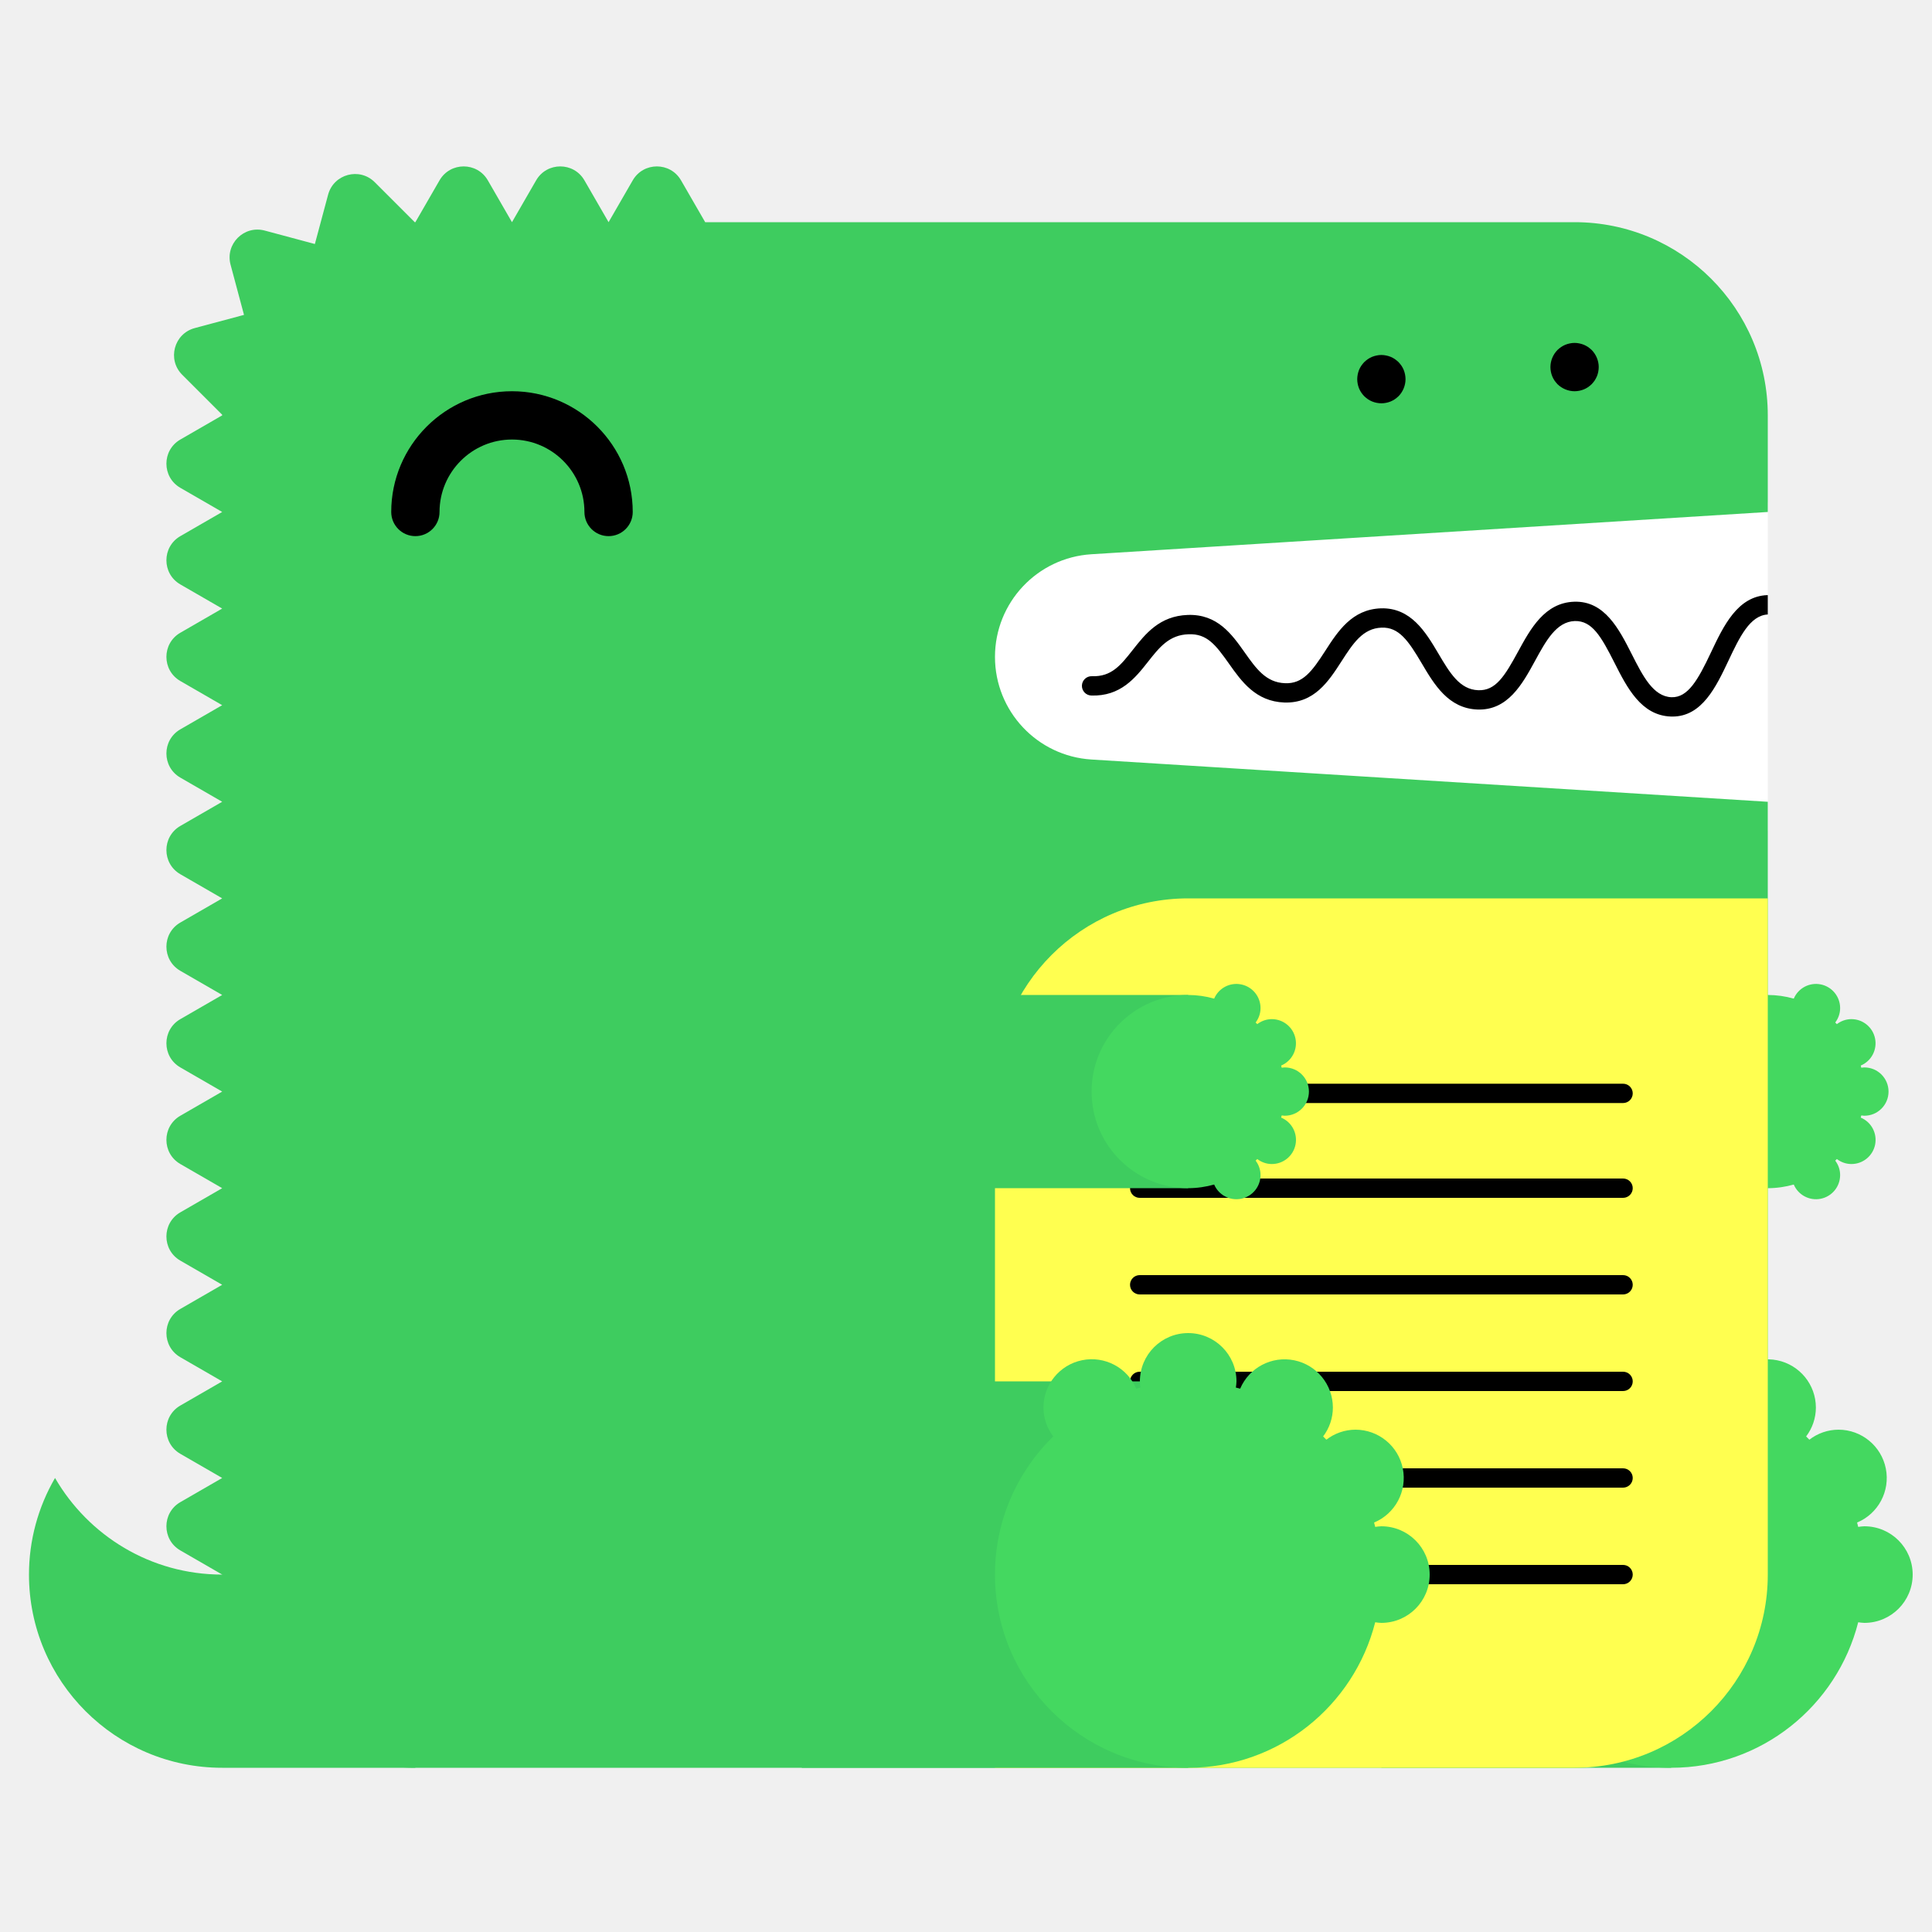
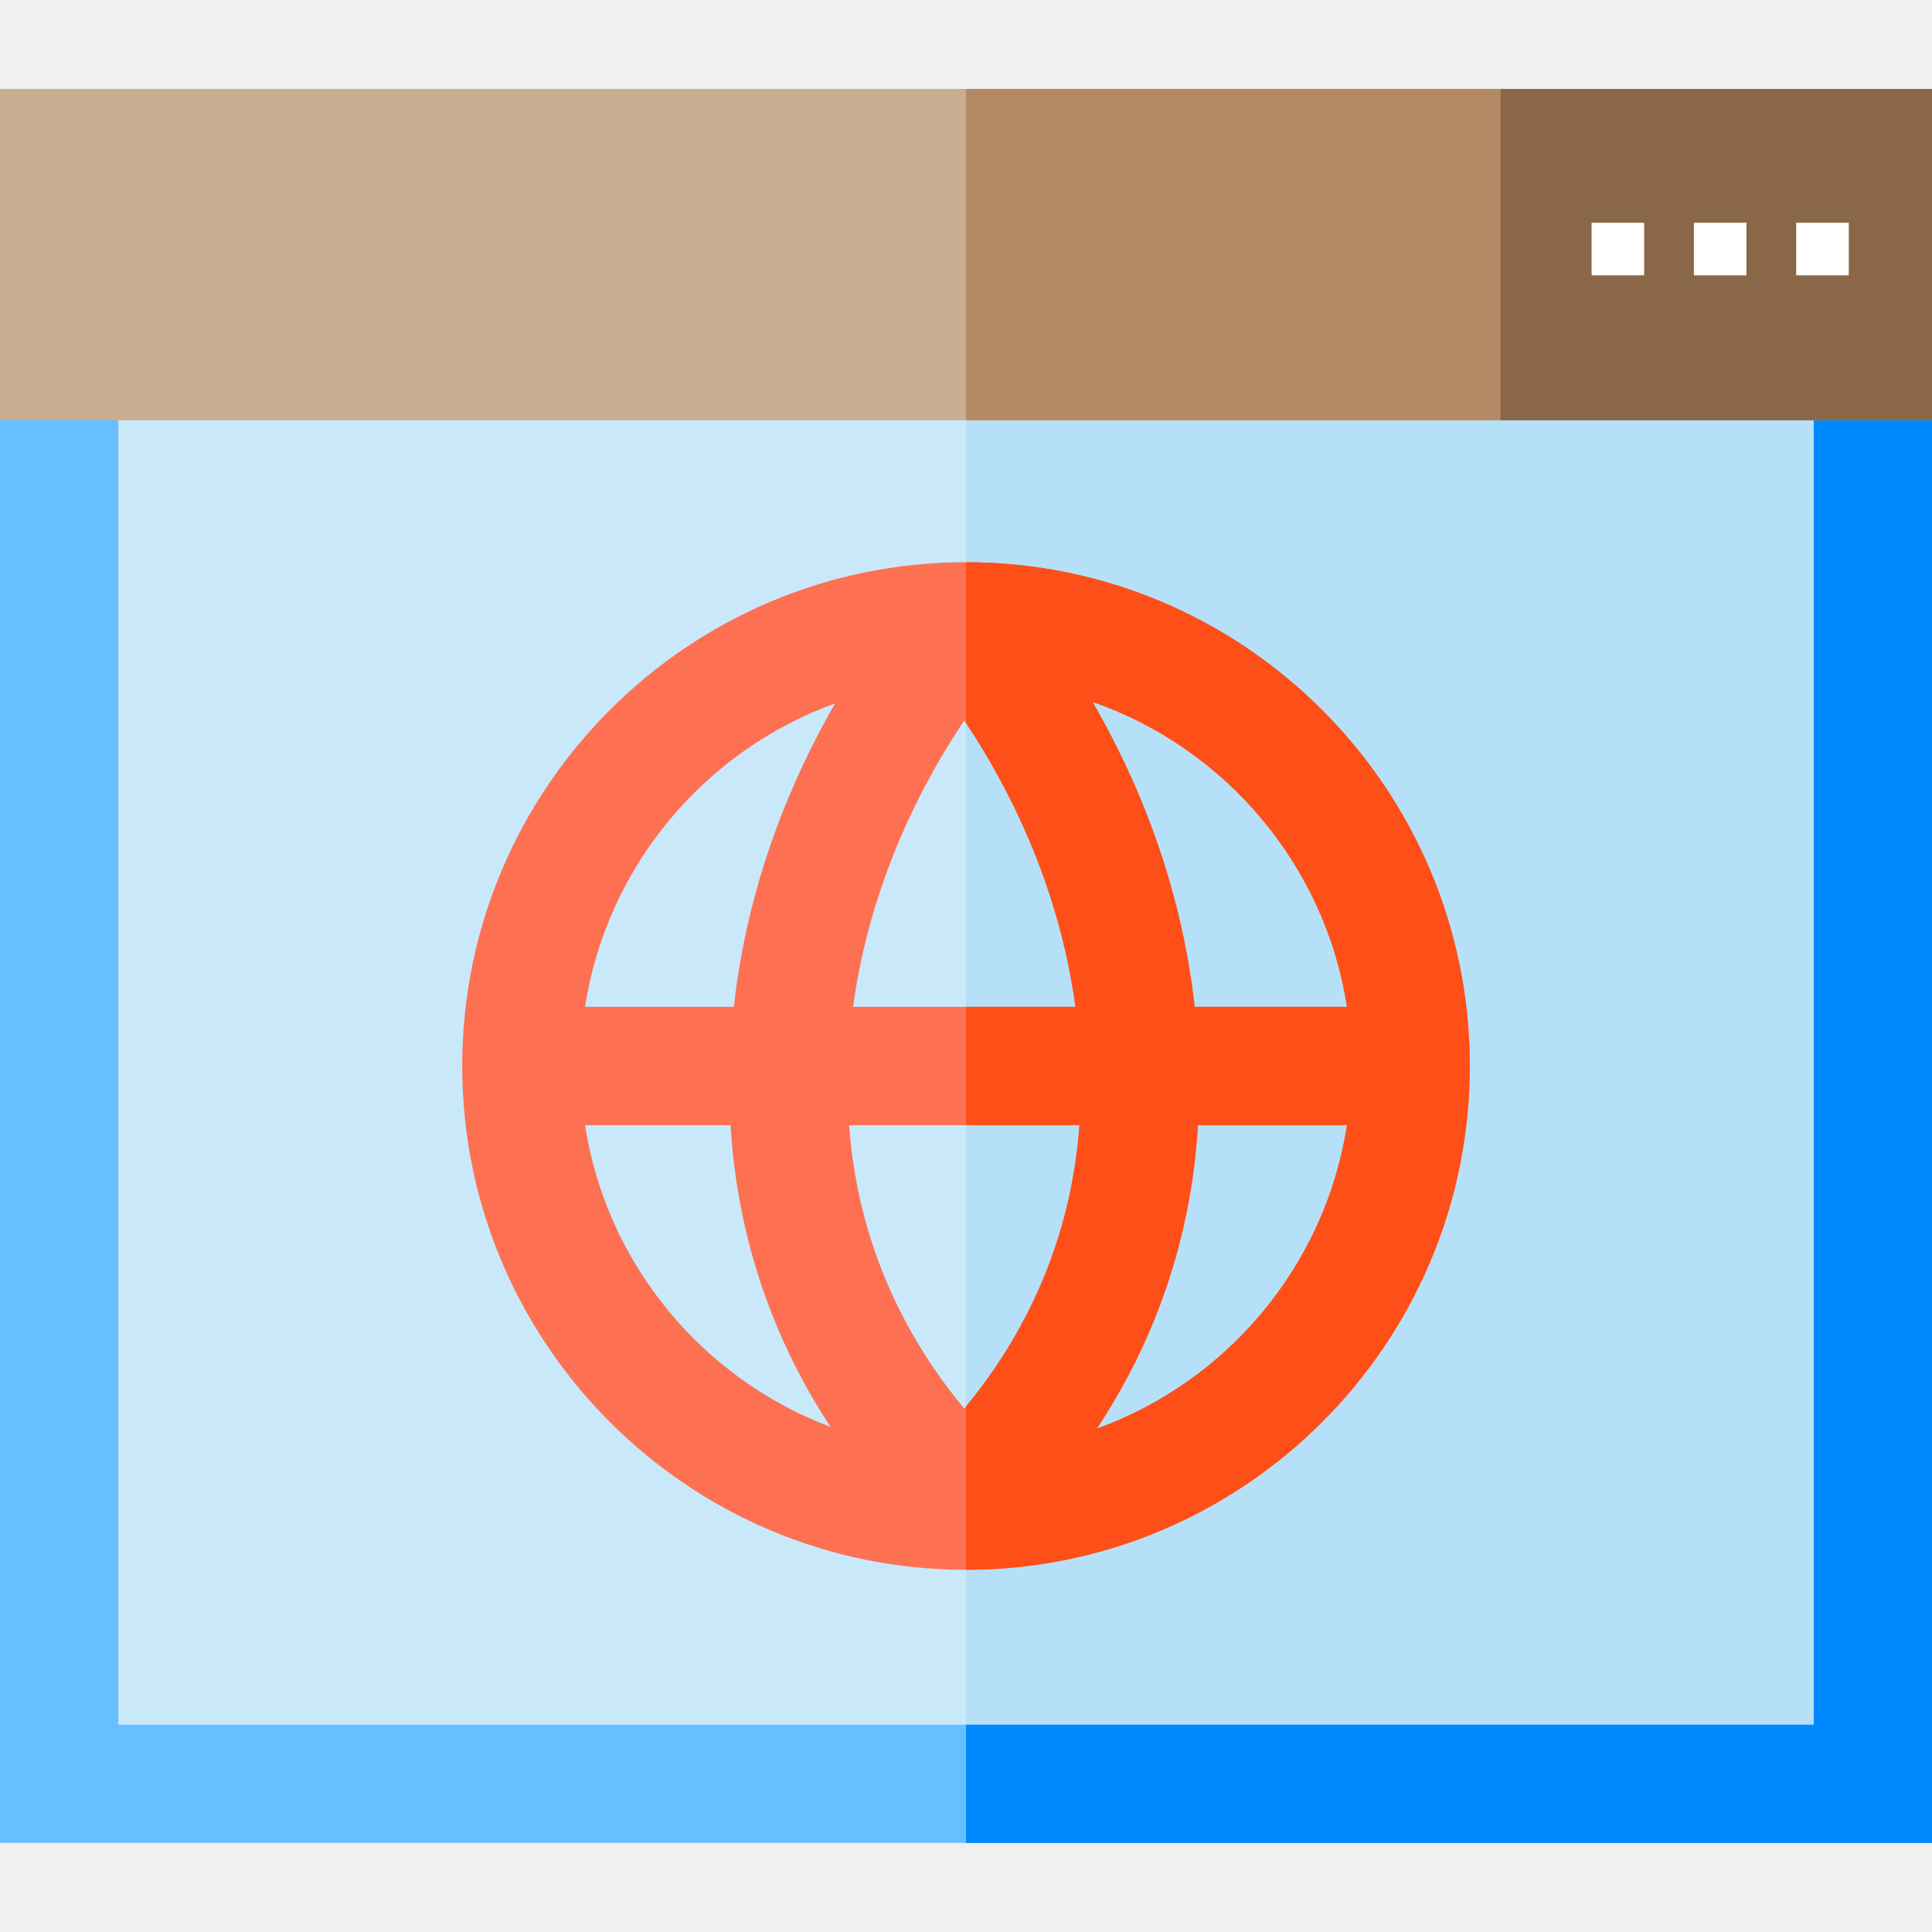
- <svg xmlns="http://www.w3.org/2000/svg" width="200" height="200" viewBox="0 0 200 200">
-   <g fill="none" fill-rule="evenodd">
-     <path fill="#FFF" d="M99 52h84v34H99z" />
-     <path d="M23 163c-7.398 0-13.843-4.027-17.303-10A19.886 19.886 0 0 0 3 163c0 11.046 8.954 20 20 20h20v-20H23z" fill="#3ECC5F" />
-     <path d="M112.98 57.376L183 53V43c0-11.046-8.954-20-20-20H73l-2.5-4.33c-1.112-1.925-3.889-1.925-5 0L63 23l-2.5-4.33c-1.111-1.925-3.889-1.925-5 0L53 23l-2.5-4.33c-1.111-1.925-3.889-1.925-5 0L43 23c-.022 0-.042.003-.065.003l-4.142-4.141c-1.57-1.571-4.252-.853-4.828 1.294l-1.369 5.104-5.192-1.392c-2.148-.575-4.111 1.389-3.535 3.536l1.39 5.193-5.102 1.367c-2.148.576-2.867 3.259-1.296 4.83l4.142 4.142c0 .021-.003.042-.003.064l-4.33 2.5c-1.925 1.111-1.925 3.889 0 5L23 53l-4.33 2.5c-1.925 1.111-1.925 3.889 0 5L23 63l-4.33 2.5c-1.925 1.111-1.925 3.889 0 5L23 73l-4.33 2.5c-1.925 1.111-1.925 3.889 0 5L23 83l-4.33 2.5c-1.925 1.111-1.925 3.889 0 5L23 93l-4.33 2.5c-1.925 1.111-1.925 3.889 0 5L23 103l-4.33 2.5c-1.925 1.111-1.925 3.889 0 5L23 113l-4.33 2.5c-1.925 1.111-1.925 3.889 0 5L23 123l-4.33 2.5c-1.925 1.111-1.925 3.889 0 5L23 133l-4.33 2.5c-1.925 1.111-1.925 3.889 0 5L23 143l-4.33 2.5c-1.925 1.111-1.925 3.889 0 5L23 153l-4.33 2.5c-1.925 1.111-1.925 3.889 0 5L23 163c0 11.046 8.954 20 20 20h120c11.046 0 20-8.954 20-20V83l-70.02-4.376A10.645 10.645 0 0 1 103 68c0-5.621 4.37-10.273 9.98-10.624" fill="#3ECC5F" />
-     <path fill="#3ECC5F" d="M143 183h30v-40h-30z" />
-     <path d="M193 158c-.219 0-.428.037-.639.064-.038-.15-.074-.301-.116-.451A5 5 0 0 0 190.32 148a4.96 4.96 0 0 0-3.016 1.036 26.531 26.531 0 0 0-.335-.336 4.955 4.955 0 0 0 1.011-2.987 5 5 0 0 0-9.599-1.959c-.148-.042-.297-.077-.445-.115.027-.211.064-.42.064-.639a5 5 0 0 0-5-5 5 5 0 0 0-5 5c0 .219.037.428.064.639-.148.038-.297.073-.445.115a4.998 4.998 0 0 0-9.599 1.959c0 1.125.384 2.151 1.011 2.987-3.717 3.632-6.031 8.693-6.031 14.3 0 11.046 8.954 20 20 20 9.339 0 17.16-6.41 19.361-15.064.211.027.42.064.639.064a5 5 0 0 0 5-5 5 5 0 0 0-5-5" fill="#44D860" />
-     <path fill="#3ECC5F" d="M153 123h30v-20h-30z" />
-     <path d="M193 115.5a2.5 2.5 0 1 0 0-5c-.109 0-.214.019-.319.032-.02-.075-.037-.15-.058-.225a2.501 2.501 0 0 0-.963-4.807c-.569 0-1.088.197-1.508.518a6.653 6.653 0 0 0-.168-.168c.314-.417.506-.931.506-1.494a2.5 2.5 0 0 0-4.8-.979A9.987 9.987 0 0 0 183 103c-5.522 0-10 4.478-10 10s4.478 10 10 10c.934 0 1.833-.138 2.69-.377a2.5 2.5 0 0 0 4.8-.979c0-.563-.192-1.077-.506-1.494.057-.055.113-.111.168-.168.42.321.939.518 1.508.518a2.5 2.5 0 0 0 .963-4.807c.021-.074.038-.15.058-.225.105.013.21.032.319.032" fill="#44D860" />
-     <path d="M63 55.5a2.5 2.5 0 0 1-2.5-2.5c0-4.136-3.364-7.5-7.5-7.5s-7.5 3.364-7.5 7.5a2.5 2.5 0 1 1-5 0c0-6.893 5.607-12.5 12.5-12.5S65.5 46.107 65.5 53a2.5 2.5 0 0 1-2.5 2.5" fill="#000" />
-     <path d="M103 183h60c11.046 0 20-8.954 20-20V93h-60c-11.046 0-20 8.954-20 20v70z" fill="#FFFF50" />
-     <path d="M168.02 124h-50.04a1 1 0 1 1 0-2h50.04a1 1 0 1 1 0 2m0 20h-50.04a1 1 0 1 1 0-2h50.04a1 1 0 1 1 0 2m0 20h-50.04a1 1 0 1 1 0-2h50.04a1 1 0 1 1 0 2m0-49.814h-50.04a1 1 0 1 1 0-2h50.04a1 1 0 1 1 0 2m0 19.814h-50.04a1 1 0 1 1 0-2h50.04a1 1 0 1 1 0 2m0 20h-50.04a1 1 0 1 1 0-2h50.04a1 1 0 1 1 0 2M183 61.611c-.012 0-.022-.006-.034-.005-3.09.105-4.552 3.196-5.842 5.923-1.346 2.85-2.387 4.703-4.093 4.647-1.889-.068-2.969-2.202-4.113-4.46-1.314-2.594-2.814-5.536-5.963-5.426-3.046.104-4.513 2.794-5.807 5.167-1.377 2.528-2.314 4.065-4.121 3.994-1.927-.07-2.951-1.805-4.136-3.813-1.321-2.236-2.848-4.75-5.936-4.664-2.994.103-4.465 2.385-5.763 4.4-1.373 2.13-2.335 3.428-4.165 3.351-1.973-.07-2.992-1.51-4.171-3.177-1.324-1.873-2.816-3.993-5.895-3.89-2.928.1-4.399 1.97-5.696 3.618-1.232 1.564-2.194 2.802-4.229 2.724a1 1 0 0 0-.072 2c3.017.101 4.545-1.8 5.872-3.487 1.177-1.496 2.193-2.787 4.193-2.855 1.926-.082 2.829 1.115 4.195 3.045 1.297 1.834 2.769 3.914 5.731 4.021 3.103.104 4.596-2.215 5.918-4.267 1.182-1.834 2.202-3.417 4.15-3.484 1.793-.067 2.769 1.35 4.145 3.681 1.297 2.197 2.766 4.686 5.787 4.796 3.125.108 4.634-2.62 5.949-5.035 1.139-2.088 2.214-4.06 4.119-4.126 1.793-.042 2.728 1.595 4.111 4.33 1.292 2.553 2.757 5.445 5.825 5.556l.169.003c3.064 0 4.518-3.075 5.805-5.794 1.139-2.41 2.217-4.68 4.067-4.773v-2z" fill="#000" />
-     <path fill="#3ECC5F" d="M83 183h40v-40H83z" />
-     <path d="M143 158c-.219 0-.428.037-.639.064-.038-.15-.074-.301-.116-.451A5 5 0 0 0 140.32 148a4.96 4.96 0 0 0-3.016 1.036 26.531 26.531 0 0 0-.335-.336 4.955 4.955 0 0 0 1.011-2.987 5 5 0 0 0-9.599-1.959c-.148-.042-.297-.077-.445-.115.027-.211.064-.42.064-.639a5 5 0 0 0-5-5 5 5 0 0 0-5 5c0 .219.037.428.064.639-.148.038-.297.073-.445.115a4.998 4.998 0 0 0-9.599 1.959c0 1.125.384 2.151 1.011 2.987-3.717 3.632-6.031 8.693-6.031 14.3 0 11.046 8.954 20 20 20 9.339 0 17.16-6.41 19.361-15.064.211.027.42.064.639.064a5 5 0 0 0 5-5 5 5 0 0 0-5-5" fill="#44D860" />
-     <path fill="#3ECC5F" d="M83 123h40v-20H83z" />
-     <path d="M133 115.5a2.5 2.5 0 1 0 0-5c-.109 0-.214.019-.319.032-.02-.075-.037-.15-.058-.225a2.501 2.501 0 0 0-.963-4.807c-.569 0-1.088.197-1.508.518a6.653 6.653 0 0 0-.168-.168c.314-.417.506-.931.506-1.494a2.5 2.5 0 0 0-4.8-.979A9.987 9.987 0 0 0 123 103c-5.522 0-10 4.478-10 10s4.478 10 10 10c.934 0 1.833-.138 2.69-.377a2.5 2.5 0 0 0 4.8-.979c0-.563-.192-1.077-.506-1.494.057-.055.113-.111.168-.168.42.321.939.518 1.508.518a2.5 2.5 0 0 0 .963-4.807c.021-.074.038-.15.058-.225.105.013.21.032.319.032" fill="#44D860" />
-     <path d="M143 41.75c-.16 0-.33-.02-.49-.05a2.52 2.52 0 0 1-.47-.14c-.15-.06-.29-.14-.431-.23-.13-.09-.259-.2-.38-.31-.109-.12-.219-.24-.309-.38s-.17-.28-.231-.43a2.619 2.619 0 0 1-.189-.96c0-.16.02-.33.05-.49.03-.16.08-.31.139-.47.061-.15.141-.29.231-.43.09-.13.2-.26.309-.38.121-.11.25-.22.38-.31.141-.09.281-.17.431-.23.149-.06.31-.11.47-.14.32-.07.65-.07.98 0 .159.03.32.08.47.14.149.06.29.14.43.23.13.09.259.2.38.31.11.12.22.25.31.38.09.14.17.28.23.43.06.16.11.31.14.47.029.16.05.33.05.49 0 .66-.271 1.31-.73 1.77-.121.11-.25.22-.38.31-.14.09-.281.17-.43.23a2.565 2.565 0 0 1-.96.19m20-1.25c-.66 0-1.3-.27-1.771-.73a3.802 3.802 0 0 1-.309-.38c-.09-.14-.17-.28-.231-.43a2.619 2.619 0 0 1-.189-.96c0-.66.27-1.3.729-1.77.121-.11.25-.22.38-.31.141-.09.281-.17.431-.23.149-.06.31-.11.47-.14.32-.07.66-.07.98 0 .159.03.32.08.47.14.149.06.29.14.43.23.13.09.259.2.38.31.459.47.73 1.11.73 1.77 0 .16-.021.33-.05.49-.03.16-.08.32-.14.47-.07.15-.14.29-.23.43-.09.13-.2.26-.31.38-.121.11-.25.22-.38.31-.14.09-.281.17-.43.23a2.565 2.565 0 0 1-.96.19" fill="#000" />
+ <svg xmlns="http://www.w3.org/2000/svg" version="1.1" id="Layer_1" viewBox="0 0 512 512" xml:space="preserve">
+   <rect x="15.673" y="39.278" style="fill:#C9E8FA;" width="480.653" height="433.445" />
+   <path style="fill:#67BFFF;" d="M0,23.604v464.791h512V23.604H0z M480.653,457.049H31.347V54.951h449.306V457.049z" />
+   <rect x="256" y="39.278" style="fill:#B6E0F7;" width="240.327" height="433.445" />
+   <polygon style="fill:#0088FF;" points="512,23.604 512,488.396 256,488.396 256,457.049 480.653,457.049 480.653,54.951 256,54.951   256,23.604 " />
+   <rect y="23.604" style="fill:#C9AD91;" width="512" height="87.761" />
+   <rect x="256" y="23.604" style="fill:#B38A65;" width="256" height="87.761" />
+   <rect x="397.646" y="23.604" style="fill:#8A6746;" width="114.354" height="87.761" />
+   <g>
+     <rect x="421.794" y="59.037" style="fill:#FFFFFF;" width="13.932" height="13.932" />
+     <rect x="448.899" y="59.037" style="fill:#FFFFFF;" width="13.932" height="13.932" />
+     <rect x="476.014" y="59.037" style="fill:#FFFFFF;" width="13.932" height="13.932" />
  </g>
+   <path style="fill:#FD7052;" d="M256,148.992c-73.623,0-133.507,59.894-133.507,133.507c0,73.623,59.883,133.517,133.507,133.517  s133.517-59.894,133.517-133.517C389.517,208.886,329.623,148.992,256,148.992z M255.54,190.924c0.157,0.23,0.303,0.46,0.46,0.69  c10.491,15.736,24.534,42.099,29.006,75.212h-58.932C230.609,233.221,245.018,206.576,255.54,190.924z M155.042,298.172h38.567  c2.038,34.262,14.002,60.991,26.509,79.987C186.149,365.369,160.726,334.984,155.042,298.172z M194.476,266.825h-39.434  c5.757-37.251,31.713-67.918,66.288-80.426C210.056,205.939,198.175,233.472,194.476,266.825z M264.056,361.942  c-2.717,4.065-5.465,7.659-8.056,10.783c-0.157,0.188-0.303,0.366-0.46,0.554c-2.727-3.25-5.632-7.032-8.516-11.337  c-12.946-19.299-20.323-40.709-21.995-63.77h61.032C284.379,321.233,277.002,342.643,264.056,361.942z M356.968,266.825h-40.364  c-3.73-33.583-15.736-61.262-27.084-80.833C324.671,198.228,351.138,229.167,356.968,266.825z M290.67,378.608  c12.612-19.028,24.754-45.902,26.802-80.436h39.497C351.201,335.433,325.245,366.101,290.67,378.608z" />
+   <path style="fill:#FF4F18;" d="M256,148.992v42.621c10.491,15.736,24.534,42.099,29.006,75.212H256v31.347h30.062  c-1.682,23.061-9.059,44.471-22.006,63.77c-2.717,4.065-5.465,7.659-8.056,10.783v43.29c73.624,0,133.517-59.894,133.517-133.517  C389.517,208.886,329.623,148.992,256,148.992z M356.968,266.825h-40.364c-3.73-33.583-15.736-61.262-27.084-80.833  C324.671,198.228,351.138,229.167,356.968,266.825z M290.67,378.608c12.612-19.028,24.754-45.902,26.802-80.436h39.497  C351.201,335.433,325.245,366.101,290.67,378.608z" />
</svg>
